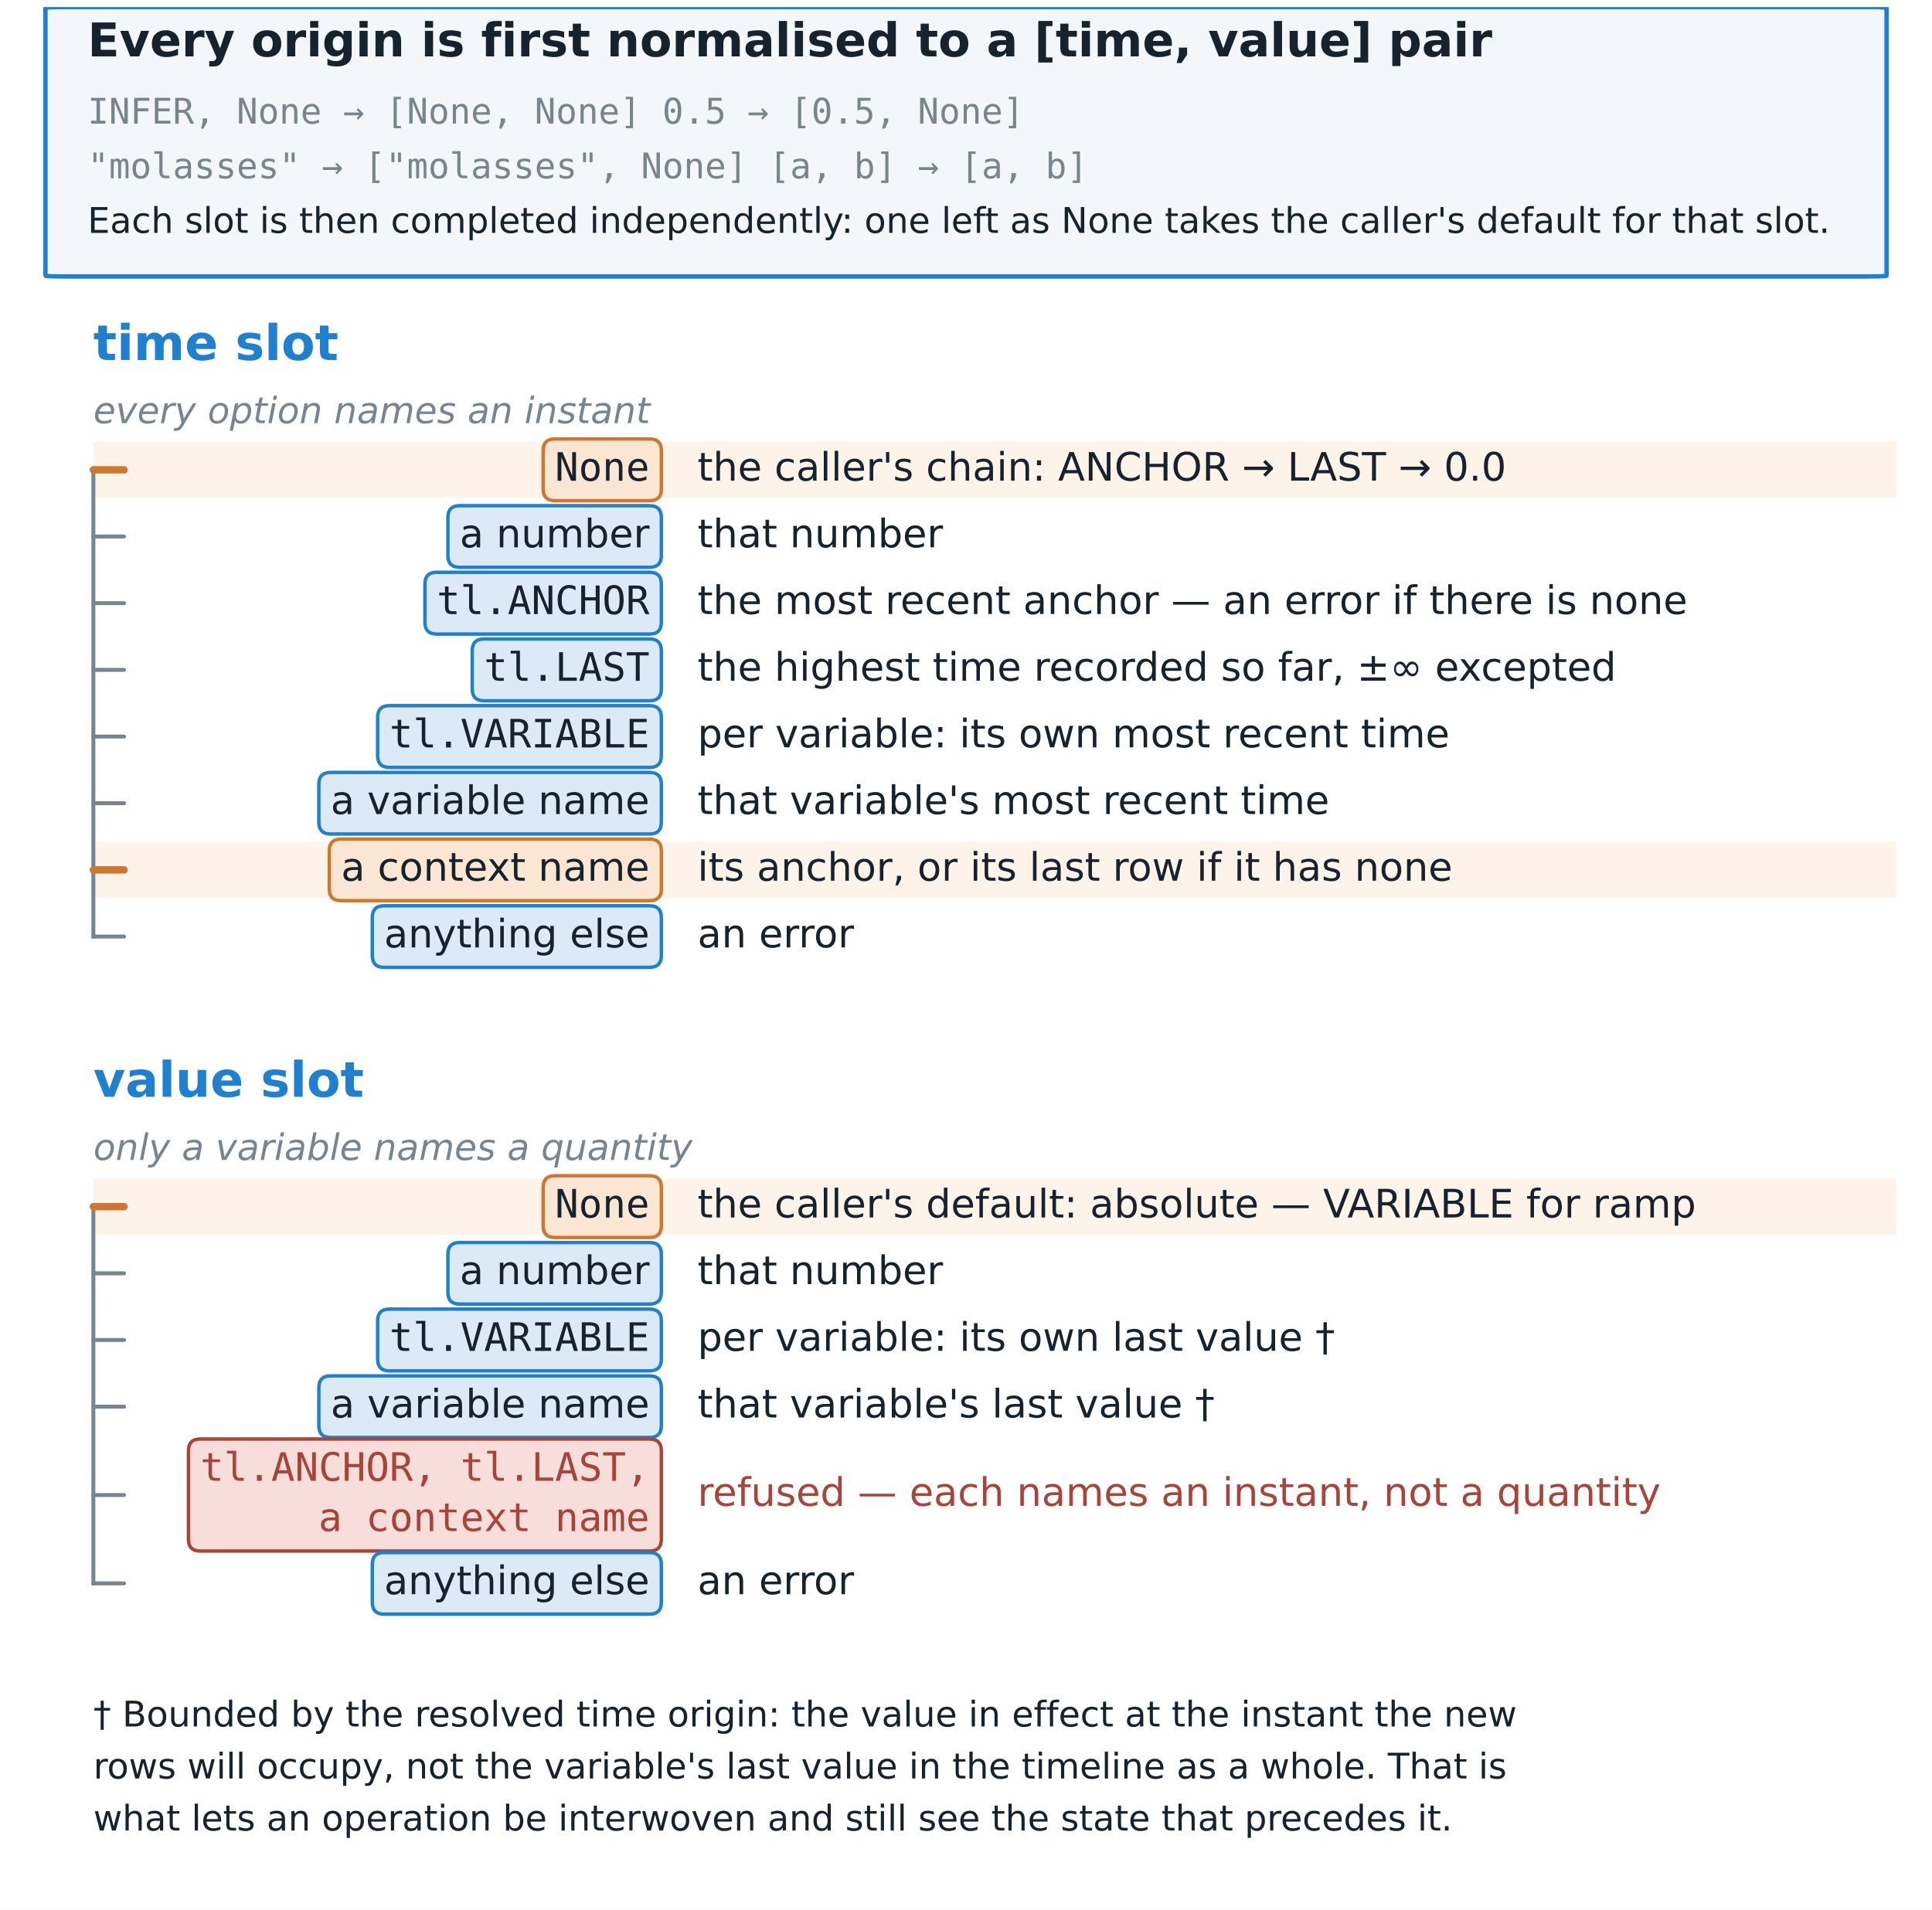
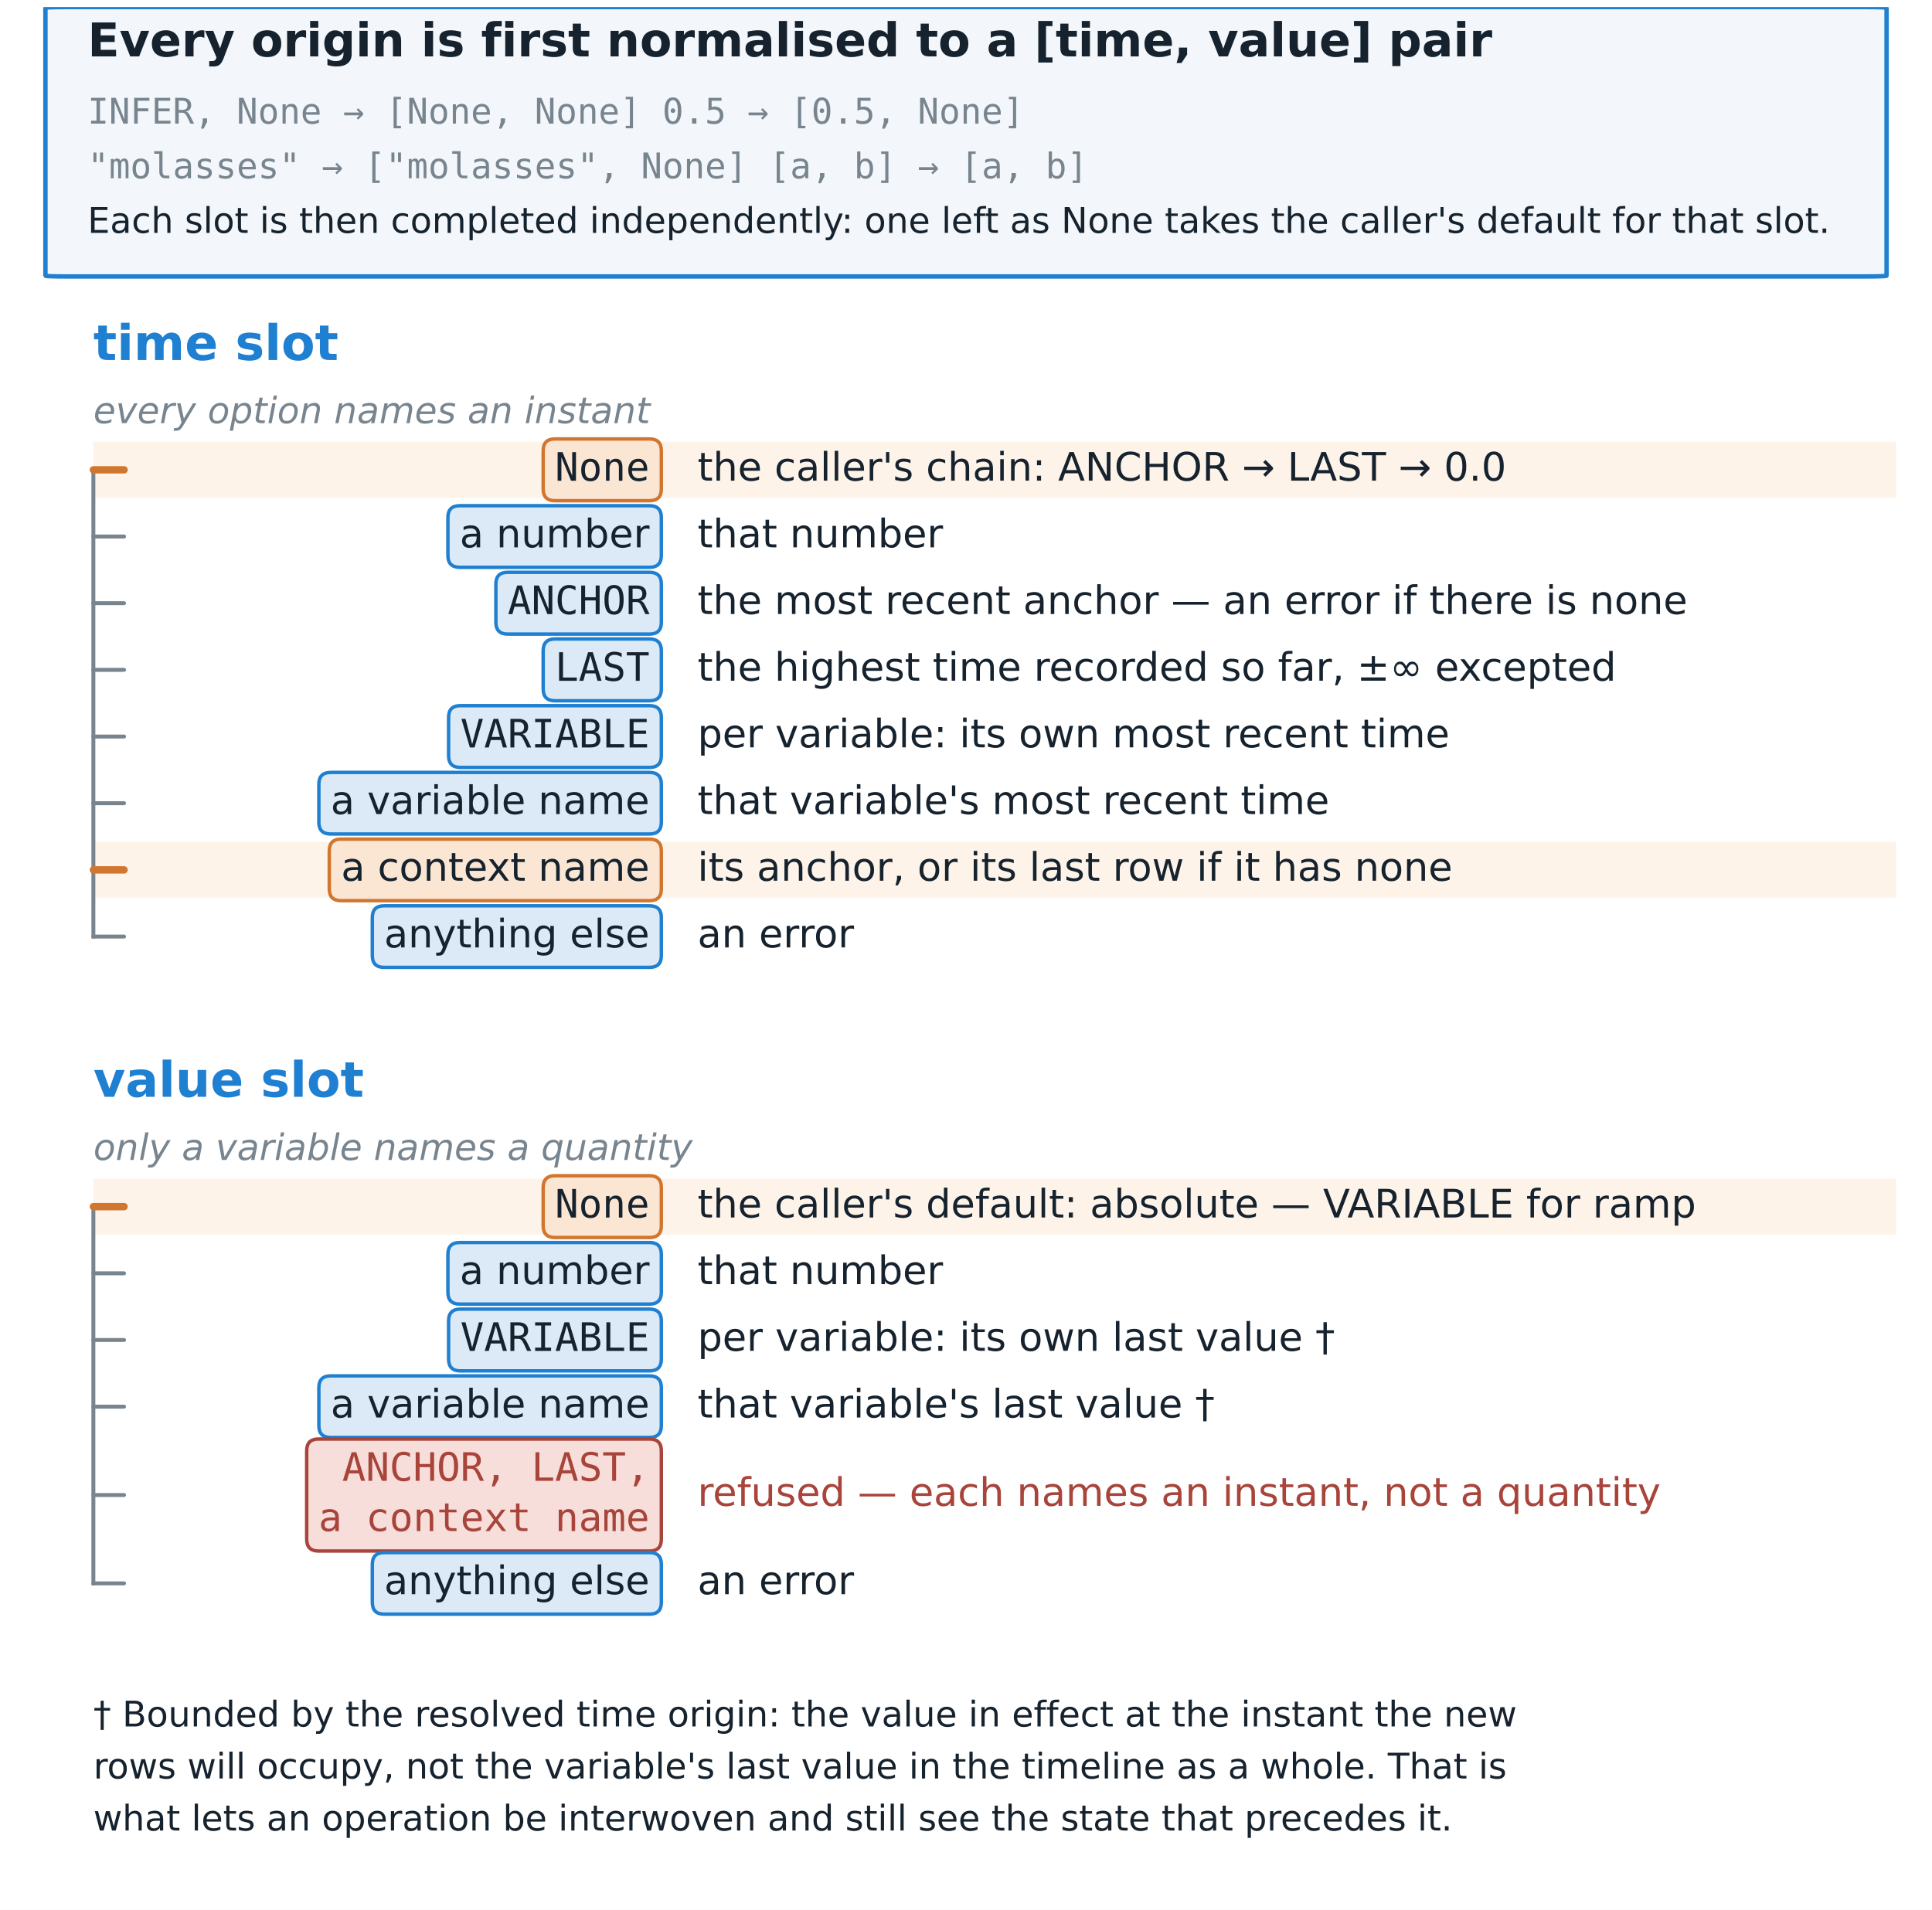
<svg xmlns="http://www.w3.org/2000/svg" width="393.48pt" height="389.039pt" viewBox="0 0 393.48 389.039" version="1.1">
  <defs>
    <style type="text/css">*{stroke-linejoin: round; stroke-linecap: butt}</style>
  </defs>
  <g id="figure_1">
    <g id="patch_1">
      <path d="M 0 389.039  L 393.48 389.039  L 393.48 0  L 0 0  z " style="fill: #ffffff" />
    </g>
    <g id="axes_1">
      <g id="patch_2">
-         <path d="M 13.939 1.44  L 379.541 1.44  Q 384.228 1.44 384.228 1.603  L 384.228 56.152  Q 384.228 56.315 379.541 56.315  L 13.939 56.315  Q 9.252 56.315 9.252 56.152  L 9.252 1.603  Q 9.252 1.44 13.939 1.44  z " clip-path="url(#pb40da38bce)" style="fill: #f3f7fb; stroke: #1f7fd0; stroke-width: 0.9; stroke-linejoin: miter" />
+         <path d="M 13.939 1.44  L 379.541 1.44  Q 384.228 1.44 384.228 1.603  L 384.228 56.152  Q 384.228 56.315 379.541 56.315  L 13.939 56.315  Q 9.252 56.315 9.252 56.152  L 9.252 1.603  Q 9.252 1.44 13.939 1.44  z " clip-path="url(#p36c6e51fd4)" style="fill: #f3f7fb; stroke: #1f7fd0; stroke-width: 0.9; stroke-linejoin: miter" />
      </g>
      <g id="patch_3">
-         <path d="M 19.017 90  L 386.181 90  L 386.181 101.409  L 19.017 101.409  z " clip-path="url(#pb40da38bce)" style="fill: #fdf3e9" />
+         <path d="M 19.017 90  L 386.181 90  L 386.181 101.409  L 19.017 101.409  z " clip-path="url(#p36c6e51fd4)" style="fill: #fdf3e9" />
      </g>
      <g id="patch_4">
-         <path d="M 19.017 171.497  L 386.181 171.497  L 386.181 182.906  L 19.017 182.906  z " clip-path="url(#pb40da38bce)" style="fill: #fdf3e9" />
+         <path d="M 19.017 171.497  L 386.181 171.497  L 386.181 182.906  L 19.017 182.906  z " clip-path="url(#p36c6e51fd4)" style="fill: #fdf3e9" />
      </g>
      <g id="patch_5">
-         <path d="M 19.017 240.09  L 386.181 240.09  L 386.181 251.499  L 19.017 251.499  z " clip-path="url(#pb40da38bce)" style="fill: #fdf3e9" />
+         <path d="M 19.017 240.09  L 386.181 240.09  L 386.181 251.499  L 19.017 251.499  z " clip-path="url(#p36c6e51fd4)" style="fill: #fdf3e9" />
      </g>
      <g id="line2d_1">
-         <path d="M 19.017 95.705  L 19.017 190.784  " clip-path="url(#pb40da38bce)" style="fill: none; stroke: #78858f; stroke-width: 0.8; stroke-linecap: square" />
+         <path d="M 19.017 95.705  L 19.017 190.784  " clip-path="url(#p36c6e51fd4)" style="fill: none; stroke: #78858f; stroke-width: 0.8; stroke-linecap: square" />
      </g>
      <g id="line2d_2">
-         <path d="M 19.017 245.795  L 19.017 322.537  " clip-path="url(#pb40da38bce)" style="fill: none; stroke: #78858f; stroke-width: 0.8; stroke-linecap: square" />
+         <path d="M 19.017 245.795  L 19.017 322.537  " clip-path="url(#p36c6e51fd4)" style="fill: none; stroke: #78858f; stroke-width: 0.8; stroke-linecap: square" />
      </g>
      <g id="text_1">
        <text style="font-weight: 700; font-size: 9.5px; font-family: 'DejaVu Sans'; text-anchor: start; fill: #16232e" x="17.845" y="11.495" transform="rotate(-0 17.8452 11.49484)">Every origin is first normalised to a  [time, value]  pair</text>
      </g>
      <g id="text_2">
        <text style="font-size: 7.2px; font-family: 'DejaVu Sans Mono'; text-anchor: start; fill: #78858f" x="17.845" y="25.178" transform="rotate(-0 17.8452 25.17835)">INFER, None → [None, None]          0.5 → [0.5, None]</text>
      </g>
      <g id="text_3">
        <text style="font-size: 7.2px; font-family: 'DejaVu Sans Mono'; text-anchor: start; fill: #78858f" x="17.845" y="36.316" transform="rotate(-0 17.8452 36.31625)">"molasses" → ["molasses", None]          [a, b] → [a, b]</text>
      </g>
      <g id="text_4">
        <text style="font-size: 7.2px; font-family: 'DejaVu Sans'; text-anchor: start; fill: #16232e" x="17.845" y="47.435" transform="rotate(-0 17.8452 47.43502)">Each slot is then completed independently: one left as None takes the caller's default for that slot.</text>
      </g>
      <g id="line2d_3">
-         <path d="M 19.017 95.705  L 25.267 95.705  " clip-path="url(#pb40da38bce)" style="fill: none; stroke: #d1762f; stroke-width: 1.5; stroke-linecap: round" />
+         <path d="M 19.017 95.705  L 25.267 95.705  " clip-path="url(#p36c6e51fd4)" style="fill: none; stroke: #d1762f; stroke-width: 1.5; stroke-linecap: round" />
      </g>
      <g id="line2d_4">
-         <path d="M 19.017 109.287  L 25.267 109.287  " clip-path="url(#pb40da38bce)" style="fill: none; stroke: #78858f; stroke-width: 0.8; stroke-linecap: round" />
+         <path d="M 19.017 109.287  L 25.267 109.287  " clip-path="url(#p36c6e51fd4)" style="fill: none; stroke: #78858f; stroke-width: 0.8; stroke-linecap: round" />
      </g>
      <g id="line2d_5">
-         <path d="M 19.017 122.87  L 25.267 122.87  " clip-path="url(#pb40da38bce)" style="fill: none; stroke: #78858f; stroke-width: 0.8; stroke-linecap: round" />
+         <path d="M 19.017 122.87  L 25.267 122.87  " clip-path="url(#p36c6e51fd4)" style="fill: none; stroke: #78858f; stroke-width: 0.8; stroke-linecap: round" />
      </g>
      <g id="line2d_6">
-         <path d="M 19.017 136.453  L 25.267 136.453  " clip-path="url(#pb40da38bce)" style="fill: none; stroke: #78858f; stroke-width: 0.8; stroke-linecap: round" />
+         <path d="M 19.017 136.453  L 25.267 136.453  " clip-path="url(#p36c6e51fd4)" style="fill: none; stroke: #78858f; stroke-width: 0.8; stroke-linecap: round" />
      </g>
      <g id="line2d_7">
-         <path d="M 19.017 150.036  L 25.267 150.036  " clip-path="url(#pb40da38bce)" style="fill: none; stroke: #78858f; stroke-width: 0.8; stroke-linecap: round" />
+         <path d="M 19.017 150.036  L 25.267 150.036  " clip-path="url(#p36c6e51fd4)" style="fill: none; stroke: #78858f; stroke-width: 0.8; stroke-linecap: round" />
      </g>
      <g id="line2d_8">
-         <path d="M 19.017 163.619  L 25.267 163.619  " clip-path="url(#pb40da38bce)" style="fill: none; stroke: #78858f; stroke-width: 0.8; stroke-linecap: round" />
+         <path d="M 19.017 163.619  L 25.267 163.619  " clip-path="url(#p36c6e51fd4)" style="fill: none; stroke: #78858f; stroke-width: 0.8; stroke-linecap: round" />
      </g>
      <g id="line2d_9">
-         <path d="M 19.017 177.201  L 25.267 177.201  " clip-path="url(#pb40da38bce)" style="fill: none; stroke: #d1762f; stroke-width: 1.5; stroke-linecap: round" />
+         <path d="M 19.017 177.201  L 25.267 177.201  " clip-path="url(#p36c6e51fd4)" style="fill: none; stroke: #d1762f; stroke-width: 1.5; stroke-linecap: round" />
      </g>
      <g id="line2d_10">
-         <path d="M 19.017 190.784  L 25.267 190.784  " clip-path="url(#pb40da38bce)" style="fill: none; stroke: #78858f; stroke-width: 0.8; stroke-linecap: round" />
+         <path d="M 19.017 190.784  L 25.267 190.784  " clip-path="url(#p36c6e51fd4)" style="fill: none; stroke: #78858f; stroke-width: 0.8; stroke-linecap: round" />
      </g>
      <g id="line2d_11">
-         <path d="M 19.017 245.795  L 25.267 245.795  " clip-path="url(#pb40da38bce)" style="fill: none; stroke: #d1762f; stroke-width: 1.5; stroke-linecap: round" />
+         <path d="M 19.017 245.795  L 25.267 245.795  " clip-path="url(#p36c6e51fd4)" style="fill: none; stroke: #d1762f; stroke-width: 1.5; stroke-linecap: round" />
      </g>
      <g id="line2d_12">
-         <path d="M 19.017 259.377  L 25.267 259.377  " clip-path="url(#pb40da38bce)" style="fill: none; stroke: #78858f; stroke-width: 0.8; stroke-linecap: round" />
+         <path d="M 19.017 259.377  L 25.267 259.377  " clip-path="url(#p36c6e51fd4)" style="fill: none; stroke: #78858f; stroke-width: 0.8; stroke-linecap: round" />
      </g>
      <g id="line2d_13">
-         <path d="M 19.017 272.96  L 25.267 272.96  " clip-path="url(#pb40da38bce)" style="fill: none; stroke: #78858f; stroke-width: 0.8; stroke-linecap: round" />
+         <path d="M 19.017 272.96  L 25.267 272.96  " clip-path="url(#p36c6e51fd4)" style="fill: none; stroke: #78858f; stroke-width: 0.8; stroke-linecap: round" />
      </g>
      <g id="line2d_14">
-         <path d="M 19.017 286.543  L 25.267 286.543  " clip-path="url(#pb40da38bce)" style="fill: none; stroke: #78858f; stroke-width: 0.8; stroke-linecap: round" />
+         <path d="M 19.017 286.543  L 25.267 286.543  " clip-path="url(#p36c6e51fd4)" style="fill: none; stroke: #78858f; stroke-width: 0.8; stroke-linecap: round" />
      </g>
      <g id="line2d_15">
-         <path d="M 19.017 304.54  L 25.267 304.54  " clip-path="url(#pb40da38bce)" style="fill: none; stroke: #78858f; stroke-width: 0.8; stroke-linecap: round" />
+         <path d="M 19.017 304.54  L 25.267 304.54  " clip-path="url(#p36c6e51fd4)" style="fill: none; stroke: #78858f; stroke-width: 0.8; stroke-linecap: round" />
      </g>
      <g id="line2d_16">
-         <path d="M 19.017 322.537  L 25.267 322.537  " clip-path="url(#pb40da38bce)" style="fill: none; stroke: #78858f; stroke-width: 0.8; stroke-linecap: round" />
+         <path d="M 19.017 322.537  L 25.267 322.537  " clip-path="url(#p36c6e51fd4)" style="fill: none; stroke: #78858f; stroke-width: 0.8; stroke-linecap: round" />
      </g>
      <g id="text_5">
        <text style="font-weight: 700; font-size: 10px; font-family: 'DejaVu Sans'; text-anchor: start; fill: #1f7fd0" x="19.017" y="73.336" transform="rotate(-0 19.017 73.33583)">time slot</text>
      </g>
      <g id="text_6">
        <text style="font-style: italic; font-size: 7.4px; font-family: 'DejaVu Sans'; text-anchor: start; fill: #78858f" x="19.017" y="86.201" transform="rotate(-0 19.017 86.20119)">every option names an instant</text>
      </g>
      <g id="text_7">
        <g id="patch_6">
          <path d="M 113.026 101.997  L 132.291 101.997  Q 134.691 101.997 134.691 99.597  L 134.691 91.812  Q 134.691 89.412 132.291 89.412  L 113.026 89.412  Q 110.626 89.412 110.626 91.812  L 110.626 99.597  Q 110.626 101.997 113.026 101.997  z " style="fill: #fbe6d4; stroke: #d1762f; stroke-width: 0.7; stroke-linejoin: miter" />
        </g>
        <text style="font-size: 8px; font-family: 'DejaVu Sans Mono'; text-anchor: end; fill: #16232e" x="132.291" y="97.933" transform="rotate(-0 132.291 97.93338)">None</text>
      </g>
      <g id="text_8">
        <text style="font-size: 8px; font-family: 'DejaVu Sans'; text-anchor: start; fill: #16232e" x="142.056" y="97.912" transform="rotate(-0 142.056 97.91213)">the caller's chain:  ANCHOR → LAST → 0.0</text>
      </g>
      <g id="text_9">
        <g id="patch_7">
          <path d="M 93.624 115.559  L 132.291 115.559  Q 134.691 115.559 134.691 113.159  L 134.691 105.416  Q 134.691 103.016 132.291 103.016  L 93.624 103.016  Q 91.224 103.016 91.224 105.416  L 91.224 113.159  Q 91.224 115.559 93.624 115.559  z " style="fill: #dceaf7; stroke: #1f7fd0; stroke-width: 0.7; stroke-linejoin: miter" />
        </g>
        <text style="font-size: 8px; font-family: 'DejaVu Sans'; text-anchor: end; fill: #16232e" x="132.291" y="111.495" transform="rotate(-0 132.291 111.4949)">a number</text>
      </g>
      <g id="text_10">
        <text style="font-size: 8px; font-family: 'DejaVu Sans'; text-anchor: start; fill: #16232e" x="142.056" y="111.495" transform="rotate(-0 142.056 111.4949)">that number</text>
      </g>
      <g id="text_11">
        <g id="patch_8">
-           <path d="M 88.945 129.163  L 132.291 129.163  Q 134.691 129.163 134.691 126.763  L 134.691 118.978  Q 134.691 116.578 132.291 116.578  L 88.945 116.578  Q 86.545 116.578 86.545 118.978  L 86.545 126.763  Q 86.545 129.163 88.945 129.163  z " style="fill: #dceaf7; stroke: #1f7fd0; stroke-width: 0.7; stroke-linejoin: miter" />
-         </g>
-         <text style="font-size: 8px; font-family: 'DejaVu Sans Mono'; text-anchor: end; fill: #16232e" x="132.291" y="125.099" transform="rotate(-0 132.291 125.099)">tl.ANCHOR</text>
+           <path d="M 103.394 129.163  L 132.291 129.163  Q 134.691 129.163 134.691 126.763  L 134.691 118.978  Q 134.691 116.578 132.291 116.578  L 103.394 116.578  Q 100.993 116.578 100.993 118.978  L 100.993 126.763  Q 100.993 129.163 103.394 129.163  z " style="fill: #dceaf7; stroke: #1f7fd0; stroke-width: 0.7; stroke-linejoin: miter" />
+         </g>
+         <text style="font-size: 8px; font-family: 'DejaVu Sans Mono'; text-anchor: end; fill: #16232e" x="132.291" y="125.099" transform="rotate(-0 132.291 125.099)">ANCHOR</text>
      </g>
      <g id="text_12">
        <text style="font-size: 8px; font-family: 'DejaVu Sans'; text-anchor: start; fill: #16232e" x="142.056" y="125.078" transform="rotate(-0 142.056 125.0777)">the most recent anchor — an error if there is none</text>
      </g>
      <g id="text_13">
        <g id="patch_9">
-           <path d="M 98.577 142.746  L 132.291 142.746  Q 134.691 142.746 134.691 140.346  L 134.691 132.561  Q 134.691 130.161 132.291 130.161  L 98.577 130.161  Q 96.177 130.161 96.177 132.561  L 96.177 140.346  Q 96.177 142.746 98.577 142.746  z " style="fill: #dceaf7; stroke: #1f7fd0; stroke-width: 0.7; stroke-linejoin: miter" />
-         </g>
-         <text style="font-size: 8px; font-family: 'DejaVu Sans Mono'; text-anchor: end; fill: #16232e" x="132.291" y="138.682" transform="rotate(-0 132.291 138.6818)">tl.LAST</text>
+           <path d="M 113.026 142.746  L 132.291 142.746  Q 134.691 142.746 134.691 140.346  L 134.691 132.561  Q 134.691 130.161 132.291 130.161  L 113.026 130.161  Q 110.626 130.161 110.626 132.561  L 110.626 140.346  Q 110.626 142.746 113.026 142.746  z " style="fill: #dceaf7; stroke: #1f7fd0; stroke-width: 0.7; stroke-linejoin: miter" />
+         </g>
+         <text style="font-size: 8px; font-family: 'DejaVu Sans Mono'; text-anchor: end; fill: #16232e" x="132.291" y="138.682" transform="rotate(-0 132.291 138.6818)">LAST</text>
      </g>
      <g id="text_14">
        <text style="font-size: 8px; font-family: 'DejaVu Sans'; text-anchor: start; fill: #16232e" x="142.056" y="138.661" transform="rotate(-0 142.056 138.6605)">the highest time recorded so far, ±∞ excepted</text>
      </g>
      <g id="text_15">
        <g id="patch_10">
-           <path d="M 79.312 156.328  L 132.291 156.328  Q 134.691 156.328 134.691 153.928  L 134.691 146.143  Q 134.691 143.743 132.291 143.743  L 79.312 143.743  Q 76.912 143.743 76.912 146.143  L 76.912 153.928  Q 76.912 156.328 79.312 156.328  z " style="fill: #dceaf7; stroke: #1f7fd0; stroke-width: 0.7; stroke-linejoin: miter" />
-         </g>
-         <text style="font-size: 8px; font-family: 'DejaVu Sans Mono'; text-anchor: end; fill: #16232e" x="132.291" y="152.265" transform="rotate(-0 132.291 152.2646)">tl.VARIABLE</text>
+           <path d="M 93.761 156.328  L 132.291 156.328  Q 134.691 156.328 134.691 153.928  L 134.691 146.143  Q 134.691 143.743 132.291 143.743  L 93.761 143.743  Q 91.361 143.743 91.361 146.143  L 91.361 153.928  Q 91.361 156.328 93.761 156.328  z " style="fill: #dceaf7; stroke: #1f7fd0; stroke-width: 0.7; stroke-linejoin: miter" />
+         </g>
+         <text style="font-size: 8px; font-family: 'DejaVu Sans Mono'; text-anchor: end; fill: #16232e" x="132.291" y="152.265" transform="rotate(-0 132.291 152.2646)">VARIABLE</text>
      </g>
      <g id="text_16">
        <text style="font-size: 8px; font-family: 'DejaVu Sans'; text-anchor: start; fill: #16232e" x="142.056" y="152.243" transform="rotate(-0 142.056 152.2433)">per variable: its own most recent time</text>
      </g>
      <g id="text_17">
        <g id="patch_11">
          <path d="M 67.341 169.89  L 132.291 169.89  Q 134.691 169.89 134.691 167.49  L 134.691 159.747  Q 134.691 157.347 132.291 157.347  L 67.341 157.347  Q 64.941 157.347 64.941 159.747  L 64.941 167.49  Q 64.941 169.89 67.341 169.89  z " style="fill: #dceaf7; stroke: #1f7fd0; stroke-width: 0.7; stroke-linejoin: miter" />
        </g>
        <text style="font-size: 8px; font-family: 'DejaVu Sans'; text-anchor: end; fill: #16232e" x="132.291" y="165.826" transform="rotate(-0 132.291 165.8261)">a variable name</text>
      </g>
      <g id="text_18">
        <text style="font-size: 8px; font-family: 'DejaVu Sans'; text-anchor: start; fill: #16232e" x="142.056" y="165.826" transform="rotate(-0 142.056 165.8261)">that variable's most recent time</text>
      </g>
      <g id="text_19">
        <g id="patch_12">
          <path d="M 69.462 183.473  L 132.291 183.473  Q 134.691 183.473 134.691 181.073  L 134.691 173.33  Q 134.691 170.93 132.291 170.93  L 69.462 170.93  Q 67.062 170.93 67.062 173.33  L 67.062 181.073  Q 67.062 183.473 69.462 183.473  z " style="fill: #fbe6d4; stroke: #d1762f; stroke-width: 0.7; stroke-linejoin: miter" />
        </g>
        <text style="font-size: 8px; font-family: 'DejaVu Sans'; text-anchor: end; fill: #16232e" x="132.291" y="179.409" transform="rotate(-0 132.291 179.4089)">a context name</text>
      </g>
      <g id="text_20">
        <text style="font-size: 8px; font-family: 'DejaVu Sans'; text-anchor: start; fill: #16232e" x="142.056" y="179.409" transform="rotate(-0 142.056 179.4089)">its anchor, or its last row if it has none</text>
      </g>
      <g id="text_21">
        <g id="patch_13">
          <path d="M 78.228 197.055  L 132.291 197.055  Q 134.691 197.055 134.691 194.655  L 134.691 186.913  Q 134.691 184.513 132.291 184.513  L 78.228 184.513  Q 75.829 184.513 75.829 186.913  L 75.829 194.655  Q 75.829 197.055 78.228 197.055  z " style="fill: #dceaf7; stroke: #1f7fd0; stroke-width: 0.7; stroke-linejoin: miter" />
        </g>
        <text style="font-size: 8px; font-family: 'DejaVu Sans'; text-anchor: end; fill: #16232e" x="132.291" y="192.992" transform="rotate(-0 132.291 192.9917)">anything else</text>
      </g>
      <g id="text_22">
        <text style="font-size: 8px; font-family: 'DejaVu Sans'; text-anchor: start; fill: #16232e" x="142.056" y="192.992" transform="rotate(-0 142.056 192.9917)">an error</text>
      </g>
      <g id="text_23">
        <text style="font-weight: 700; font-size: 10px; font-family: 'DejaVu Sans'; text-anchor: start; fill: #1f7fd0" x="19.017" y="223.426" transform="rotate(-0 19.017 223.4258)">value slot</text>
      </g>
      <g id="text_24">
        <text style="font-style: italic; font-size: 7.4px; font-family: 'DejaVu Sans'; text-anchor: start; fill: #78858f" x="19.017" y="236.291" transform="rotate(-0 19.017 236.2911)">only a variable names a quantity</text>
      </g>
      <g id="text_25">
        <g id="patch_14">
          <path d="M 113.026 252.087  L 132.291 252.087  Q 134.691 252.087 134.691 249.687  L 134.691 241.902  Q 134.691 239.502 132.291 239.502  L 113.026 239.502  Q 110.626 239.502 110.626 241.902  L 110.626 249.687  Q 110.626 252.087 113.026 252.087  z " style="fill: #fbe6d4; stroke: #d1762f; stroke-width: 0.7; stroke-linejoin: miter" />
        </g>
        <text style="font-size: 8px; font-family: 'DejaVu Sans Mono'; text-anchor: end; fill: #16232e" x="132.291" y="248.023" transform="rotate(-0 132.291 248.0233)">None</text>
      </g>
      <g id="text_26">
        <text style="font-size: 8px; font-family: 'DejaVu Sans'; text-anchor: start; fill: #16232e" x="142.056" y="248.002" transform="rotate(-0 142.056 248.0021)">the caller's default: absolute — VARIABLE for ramp</text>
      </g>
      <g id="text_27">
        <g id="patch_15">
          <path d="M 93.624 265.649  L 132.291 265.649  Q 134.691 265.649 134.691 263.249  L 134.691 255.506  Q 134.691 253.106 132.291 253.106  L 93.624 253.106  Q 91.224 253.106 91.224 255.506  L 91.224 263.249  Q 91.224 265.649 93.624 265.649  z " style="fill: #dceaf7; stroke: #1f7fd0; stroke-width: 0.7; stroke-linejoin: miter" />
        </g>
        <text style="font-size: 8px; font-family: 'DejaVu Sans'; text-anchor: end; fill: #16232e" x="132.291" y="261.585" transform="rotate(-0 132.291 261.5849)">a number</text>
      </g>
      <g id="text_28">
        <text style="font-size: 8px; font-family: 'DejaVu Sans'; text-anchor: start; fill: #16232e" x="142.056" y="261.585" transform="rotate(-0 142.056 261.5849)">that number</text>
      </g>
      <g id="text_29">
        <g id="patch_16">
-           <path d="M 79.312 279.253  L 132.291 279.253  Q 134.691 279.253 134.691 276.853  L 134.691 269.068  Q 134.691 266.668 132.291 266.668  L 79.312 266.668  Q 76.912 266.668 76.912 269.068  L 76.912 276.853  Q 76.912 279.253 79.312 279.253  z " style="fill: #dceaf7; stroke: #1f7fd0; stroke-width: 0.7; stroke-linejoin: miter" />
-         </g>
-         <text style="font-size: 8px; font-family: 'DejaVu Sans Mono'; text-anchor: end; fill: #16232e" x="132.291" y="275.189" transform="rotate(-0 132.291 275.1889)">tl.VARIABLE</text>
+           <path d="M 93.761 279.253  L 132.291 279.253  Q 134.691 279.253 134.691 276.853  L 134.691 269.068  Q 134.691 266.668 132.291 266.668  L 93.761 266.668  Q 91.361 266.668 91.361 269.068  L 91.361 276.853  Q 91.361 279.253 93.761 279.253  z " style="fill: #dceaf7; stroke: #1f7fd0; stroke-width: 0.7; stroke-linejoin: miter" />
+         </g>
+         <text style="font-size: 8px; font-family: 'DejaVu Sans Mono'; text-anchor: end; fill: #16232e" x="132.291" y="275.189" transform="rotate(-0 132.291 275.1889)">VARIABLE</text>
      </g>
      <g id="text_30">
        <text style="font-size: 8px; font-family: 'DejaVu Sans'; text-anchor: start; fill: #16232e" x="142.056" y="275.168" transform="rotate(-0 142.056 275.1677)">per variable: its own last value  †</text>
      </g>
      <g id="text_31">
        <g id="patch_17">
          <path d="M 67.341 292.814  L 132.291 292.814  Q 134.691 292.814 134.691 290.414  L 134.691 282.672  Q 134.691 280.272 132.291 280.272  L 67.341 280.272  Q 64.941 280.272 64.941 282.672  L 64.941 290.414  Q 64.941 292.814 67.341 292.814  z " style="fill: #dceaf7; stroke: #1f7fd0; stroke-width: 0.7; stroke-linejoin: miter" />
        </g>
        <text style="font-size: 8px; font-family: 'DejaVu Sans'; text-anchor: end; fill: #16232e" x="132.291" y="288.75" transform="rotate(-0 132.291 288.7505)">a variable name</text>
      </g>
      <g id="text_32">
        <text style="font-size: 8px; font-family: 'DejaVu Sans'; text-anchor: start; fill: #16232e" x="142.056" y="288.75" transform="rotate(-0 142.056 288.7505)">that variable's last value  †</text>
      </g>
      <g id="text_33">
        <g id="patch_18">
-           <path d="M 40.782 315.949  L 132.291 315.949  Q 134.691 315.949 134.691 313.549  L 134.691 295.531  Q 134.691 293.131 132.291 293.131  L 40.782 293.131  Q 38.382 293.131 38.382 295.531  L 38.382 313.549  Q 38.382 315.949 40.782 315.949  z " style="fill: #f7dedb; stroke: #a8443a; stroke-width: 0.7; stroke-linejoin: miter" />
-         </g>
-         <text style="font-size: 8px; font-family: 'DejaVu Sans Mono'; fill: #a8443a" transform="translate(40.78225 301.6522)">tl.ANCHOR, tl.LAST,</text>
+           <path d="M 64.864 315.949  L 132.291 315.949  Q 134.691 315.949 134.691 313.549  L 134.691 295.531  Q 134.691 293.131 132.291 293.131  L 64.864 293.131  Q 62.464 293.131 62.464 295.531  L 62.464 313.549  Q 62.464 315.949 64.864 315.949  z " style="fill: #f7dedb; stroke: #a8443a; stroke-width: 0.7; stroke-linejoin: miter" />
+         </g>
+         <text style="font-size: 8px; font-family: 'DejaVu Sans Mono'; fill: #a8443a" transform="translate(69.67975 301.6522)">ANCHOR, LAST,</text>
        <text style="font-size: 8px; font-family: 'DejaVu Sans Mono'; fill: #a8443a" transform="translate(64.8635 311.8857)">a context name</text>
      </g>
      <g id="text_34">
        <text style="font-size: 8px; font-family: 'DejaVu Sans'; text-anchor: start; fill: #a8443a" x="142.056" y="306.748" transform="rotate(-0 142.056 306.7477)">refused — each names an instant, not a quantity</text>
      </g>
      <g id="text_35">
        <g id="patch_19">
          <path d="M 78.228 328.809  L 132.291 328.809  Q 134.691 328.809 134.691 326.409  L 134.691 318.666  Q 134.691 316.266 132.291 316.266  L 78.228 316.266  Q 75.829 316.266 75.829 318.666  L 75.829 326.409  Q 75.829 328.809 78.228 328.809  z " style="fill: #dceaf7; stroke: #1f7fd0; stroke-width: 0.7; stroke-linejoin: miter" />
        </g>
        <text style="font-size: 8px; font-family: 'DejaVu Sans'; text-anchor: end; fill: #16232e" x="132.291" y="324.745" transform="rotate(-0 132.291 324.7449)">anything else</text>
      </g>
      <g id="text_36">
        <text style="font-size: 8px; font-family: 'DejaVu Sans'; text-anchor: start; fill: #16232e" x="142.056" y="324.745" transform="rotate(-0 142.056 324.7449)">an error</text>
      </g>
      <g id="text_37">
        <text style="font-size: 7.2px; font-family: 'DejaVu Sans'; text-anchor: start; fill: #16232e" x="19.017" y="351.69" transform="rotate(-0 19.017 351.6897)">†  Bounded by the resolved time origin: the value in effect at the instant the new</text>
      </g>
      <g id="text_38">
        <text style="font-size: 7.2px; font-family: 'DejaVu Sans'; text-anchor: start; fill: #16232e" x="19.017" y="362.284" transform="rotate(-0 19.017 362.2843)">    rows will occupy, not the variable's last value in the timeline as a whole. That is</text>
      </g>
      <g id="text_39">
        <text style="font-size: 7.2px; font-family: 'DejaVu Sans'; text-anchor: start; fill: #16232e" x="19.017" y="372.879" transform="rotate(-0 19.017 372.8789)">    what lets an operation be interwoven and still see the state that precedes it.</text>
      </g>
    </g>
  </g>
  <defs>
-     <clipPath id="pb40da38bce">
+     <clipPath id="p36c6e51fd4">
      <rect x="1.44" y="1.44" width="390.6" height="386.159" />
    </clipPath>
  </defs>
</svg>
